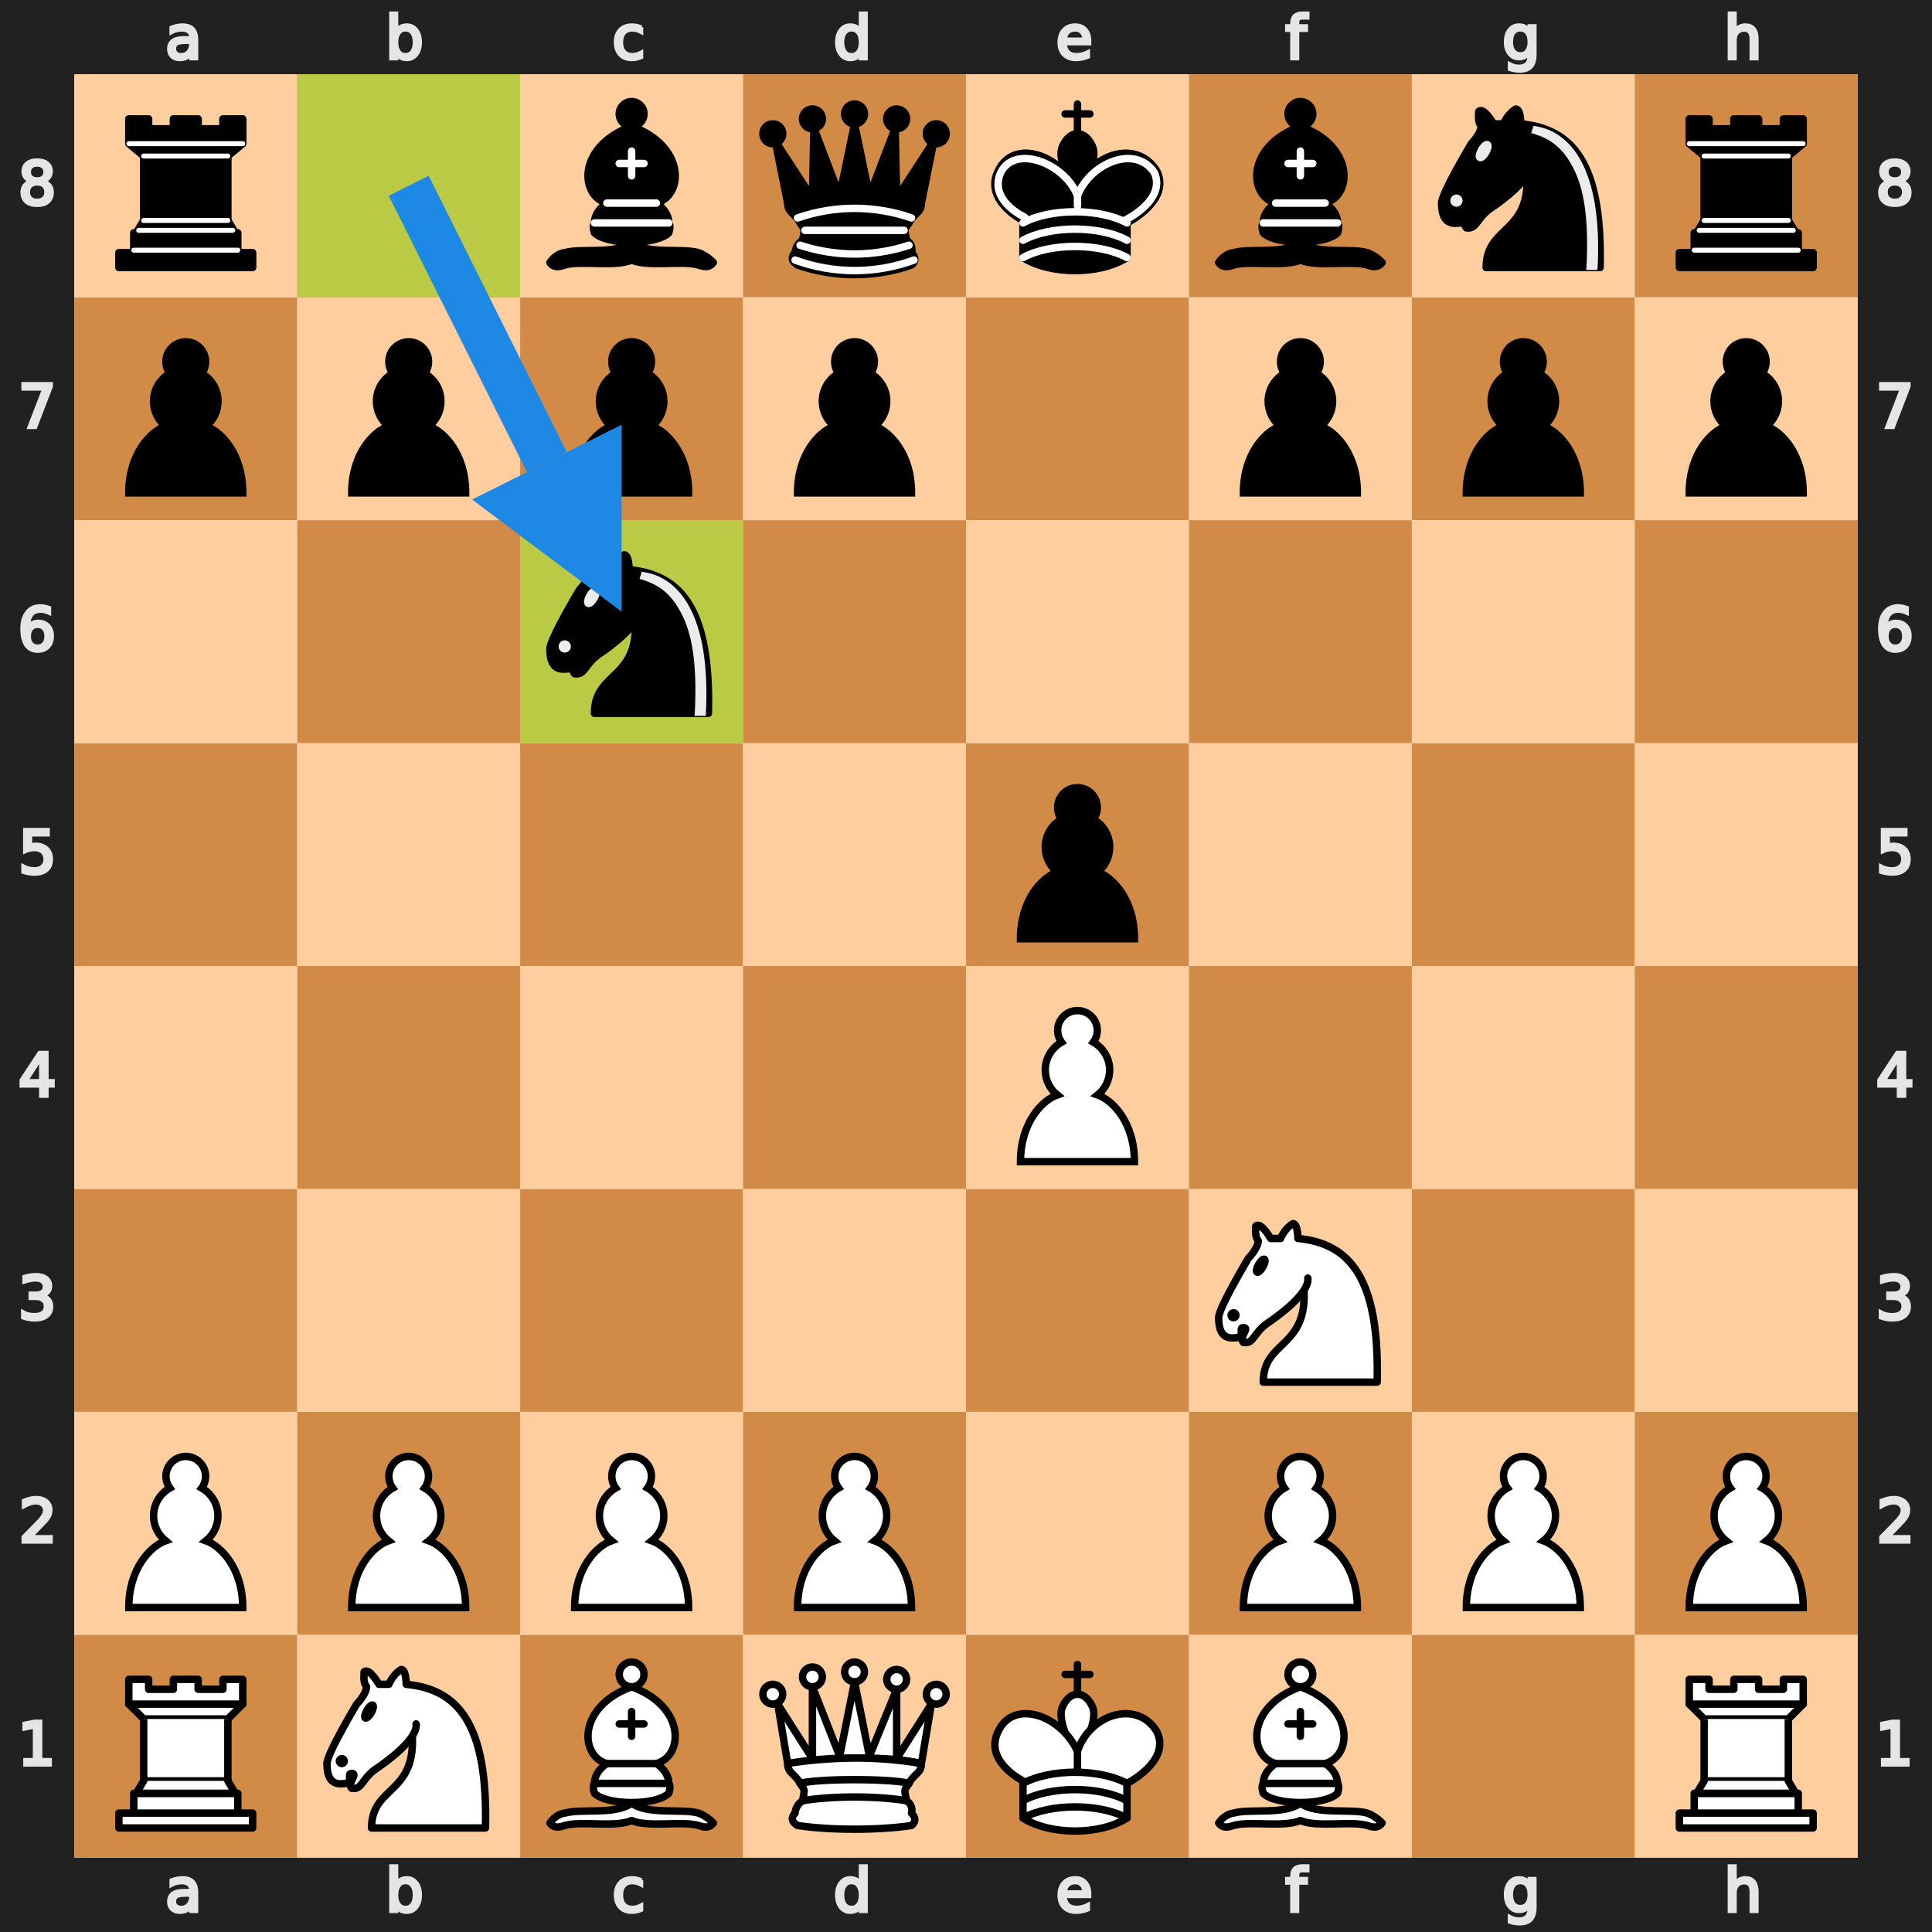
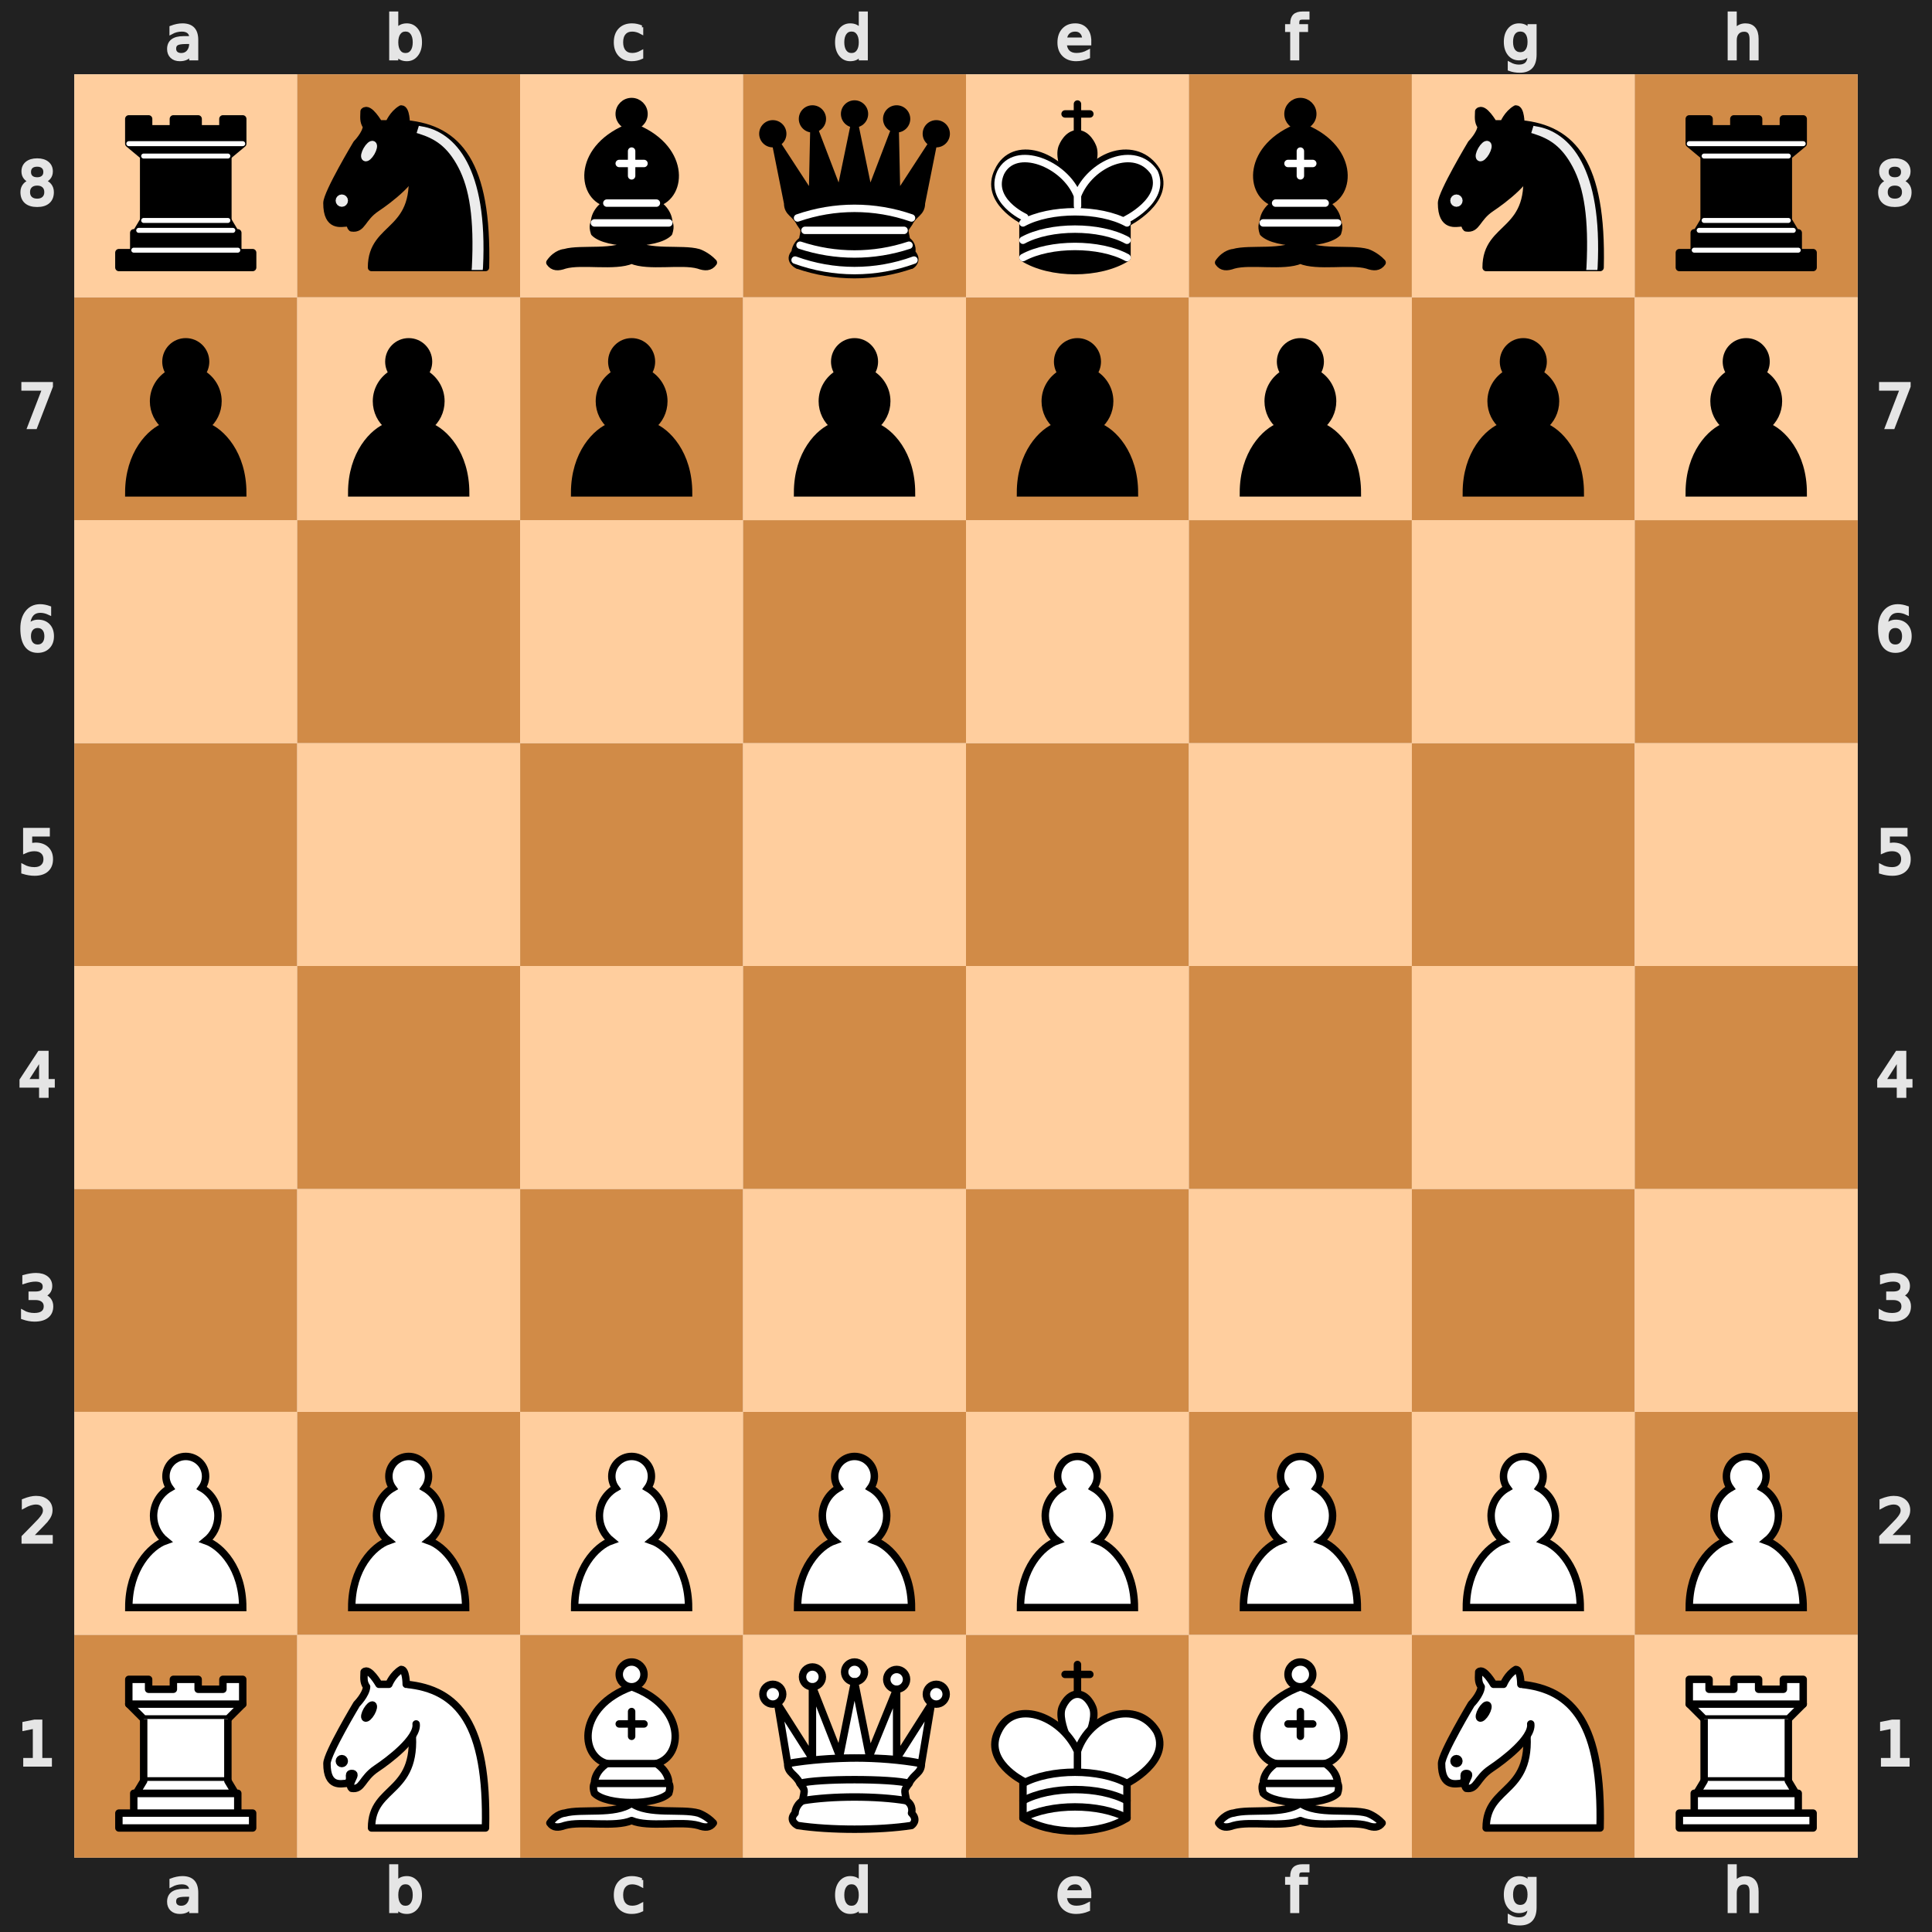
<svg xmlns="http://www.w3.org/2000/svg" xmlns:xlink="http://www.w3.org/1999/xlink" viewBox="0 0 390 390" width="400" height="400">
  <defs>
    <g id="white-pawn" class="white pawn">
      <path d="M22.5 9c-2.21 0-4 1.79-4 4 0 .89.29 1.71.78 2.38C17.33 16.5 16 18.59 16 21c0 2.03.94 3.84 2.41 5.03-3 1.06-7.41 5.55-7.41 13.47h23c0-7.92-4.41-12.41-7.41-13.47 1.47-1.19 2.41-3 2.41-5.03 0-2.41-1.33-4.5-3.28-5.62.49-.67.78-1.49.78-2.38 0-2.21-1.79-4-4-4z" fill="#fff" stroke="#000" stroke-width="1.5" stroke-linecap="round" />
    </g>
    <g id="white-knight" class="white knight" fill="none" fill-rule="evenodd" stroke="#000" stroke-width="1.5" stroke-linecap="round" stroke-linejoin="round">
      <path d="M 22,10 C 32.5,11 38.5,18 38,39 L 15,39 C 15,30 25,32.5 23,18" style="fill:#ffffff; stroke:#000000;" />
      <path d="M 24,18 C 24.38,20.91 18.45,25.37 16,27 C 13,29 13.18,31.34 11,31 C 9.958,30.06 12.41,27.96 11,28 C 10,28 11.19,29.23 10,30 C 9,30 5.997,31 6,26 C 6,24 12,14 12,14 C 12,14 13.89,12.1 14,10.5 C 13.27,9.506 13.5,8.5 13.5,7.5 C 14.5,6.5 16.5,10 16.5,10 L 18.5,10 C 18.5,10 19.28,8.008 21,7 C 22,7 22,10 22,10" style="fill:#ffffff; stroke:#000000;" />
      <path d="M 9.5 25.5 A 0.5 0.5 0 1 1 8.5,25.5 A 0.5 0.5 0 1 1 9.5 25.5 z" style="fill:#000000; stroke:#000000;" />
      <path d="M 15 15.5 A 0.5 1.5 0 1 1 14,15.5 A 0.5 1.5 0 1 1 15 15.5 z" transform="matrix(0.866,0.5,-0.5,0.866,9.693,-5.173)" style="fill:#000000; stroke:#000000;" />
    </g>
    <g id="white-bishop" class="white bishop" fill="none" fill-rule="evenodd" stroke="#000" stroke-width="1.5" stroke-linecap="round" stroke-linejoin="round">
      <g fill="#fff" stroke-linecap="butt">
        <path d="M9 36c3.39-.97 10.11.43 13.5-2 3.39 2.43 10.11 1.03 13.5 2 0 0 1.65.54 3 2-.68.97-1.65.99-3 .5-3.39-.97-10.11.46-13.5-1-3.39 1.46-10.11.03-13.5 1-1.354.49-2.323.47-3-.5 1.354-1.94 3-2 3-2zM15 32c2.5 2.5 12.5 2.5 15 0 .5-1.5 0-2 0-2 0-2.5-2.5-4-2.5-4 5.5-1.5 6-11.5-5-15.5-11 4-10.5 14-5 15.5 0 0-2.5 1.5-2.5 4 0 0-.5.5 0 2zM25 8a2.5 2.5 0 1 1-5 0 2.5 2.5 0 1 1 5 0z" />
      </g>
      <path d="M17.5 26h10M15 30h15m-7.5-14.5v5M20 18h5" stroke-linejoin="miter" />
    </g>
    <g id="white-rook" class="white rook" fill="#fff" fill-rule="evenodd" stroke="#000" stroke-width="1.5" stroke-linecap="round" stroke-linejoin="round">
      <path d="M9 39h27v-3H9v3zM12 36v-4h21v4H12zM11 14V9h4v2h5V9h5v2h5V9h4v5" stroke-linecap="butt" />
      <path d="M34 14l-3 3H14l-3-3" />
      <path d="M31 17v12.5H14V17" stroke-linecap="butt" stroke-linejoin="miter" />
      <path d="M31 29.5l1.5 2.5h-20l1.5-2.5" />
      <path d="M11 14h23" fill="none" stroke-linejoin="miter" />
    </g>
    <g id="white-queen" class="white queen" fill="#fff" fill-rule="evenodd" stroke="#000" stroke-width="1.5" stroke-linecap="round" stroke-linejoin="round">
      <path d="M8 12a2 2 0 1 1-4 0 2 2 0 1 1 4 0zM24.5 7.5a2 2 0 1 1-4 0 2 2 0 1 1 4 0zM41 12a2 2 0 1 1-4 0 2 2 0 1 1 4 0zM16 8.5a2 2 0 1 1-4 0 2 2 0 1 1 4 0zM33 9a2 2 0 1 1-4 0 2 2 0 1 1 4 0z" />
      <path d="M9 26c8.5-1.5 21-1.5 27 0l2-12-7 11V11l-5.5 13.5-3-15-3 15-5.5-14V25L7 14l2 12zM9 26c0 2 1.5 2 2.5 4 1 1.5 1 1 .5 3.5-1.5 1-1.5 2.5-1.5 2.5-1.5 1.5.5 2.5.5 2.5 6.5 1 16.5 1 23 0 0 0 1.5-1 0-2.5 0 0 .5-1.5-1-2.5-.5-2.5-.5-2 .5-3.5 1-2 2.5-2 2.5-4-8.5-1.5-18.5-1.5-27 0z" stroke-linecap="butt" />
      <path d="M11.5 30c3.5-1 18.5-1 22 0M12 33.5c6-1 15-1 21 0" fill="none" />
    </g>
    <g id="white-king" class="white king" fill="none" fill-rule="evenodd" stroke="#000" stroke-width="1.5" stroke-linecap="round" stroke-linejoin="round">
      <path d="M22.5 11.63V6M20 8h5" stroke-linejoin="miter" />
      <path d="M22.5 25s4.5-7.5 3-10.5c0 0-1-2.5-3-2.5s-3 2.5-3 2.5c-1.5 3 3 10.5 3 10.5" fill="#fff" stroke-linecap="butt" stroke-linejoin="miter" />
      <path d="M11.5 37c5.5 3.5 15.5 3.5 21 0v-7s9-4.5 6-10.5c-4-6.5-13.5-3.5-16 4V27v-3.5c-3.5-7.5-13-10.5-16-4-3 6 5 10 5 10V37z" fill="#fff" />
      <path d="M11.5 30c5.5-3 15.5-3 21 0m-21 3.5c5.5-3 15.5-3 21 0m-21 3.5c5.5-3 15.5-3 21 0" />
    </g>
    <g id="black-pawn" class="black pawn">
      <path d="M22.5 9c-2.21 0-4 1.79-4 4 0 .89.29 1.71.78 2.38C17.33 16.5 16 18.59 16 21c0 2.03.94 3.84 2.41 5.03-3 1.06-7.41 5.55-7.41 13.47h23c0-7.92-4.41-12.41-7.41-13.47 1.47-1.19 2.41-3 2.41-5.03 0-2.41-1.33-4.5-3.28-5.62.49-.67.78-1.49.78-2.38 0-2.21-1.79-4-4-4z" fill="#000" stroke="#000" stroke-width="1.5" stroke-linecap="round" />
    </g>
    <g id="black-knight" class="black knight" fill="none" fill-rule="evenodd" stroke="#000" stroke-width="1.5" stroke-linecap="round" stroke-linejoin="round">
      <path d="M 22,10 C 32.5,11 38.5,18 38,39 L 15,39 C 15,30 25,32.5 23,18" style="fill:#000000; stroke:#000000;" />
      <path d="M 24,18 C 24.38,20.91 18.45,25.37 16,27 C 13,29 13.18,31.34 11,31 C 9.958,30.06 12.41,27.96 11,28 C 10,28 11.19,29.23 10,30 C 9,30 5.997,31 6,26 C 6,24 12,14 12,14 C 12,14 13.89,12.1 14,10.5 C 13.27,9.506 13.5,8.5 13.5,7.5 C 14.5,6.5 16.5,10 16.5,10 L 18.5,10 C 18.5,10 19.28,8.008 21,7 C 22,7 22,10 22,10" style="fill:#000000; stroke:#000000;" />
      <path d="M 9.5 25.5 A 0.5 0.5 0 1 1 8.5,25.5 A 0.5 0.5 0 1 1 9.5 25.5 z" style="fill:#ececec; stroke:#ececec;" />
      <path d="M 15 15.5 A 0.5 1.5 0 1 1 14,15.5 A 0.5 1.5 0 1 1 15 15.5 z" transform="matrix(0.866,0.5,-0.5,0.866,9.693,-5.173)" style="fill:#ececec; stroke:#ececec;" />
      <path d="M 24.55,10.4 L 24.1,11.85 L 24.6,12 C 27.75,13 30.25,14.49 32.5,18.75 C 34.75,23.01 35.75,29.06 35.25,39 L 35.2,39.5 L 37.45,39.5 L 37.5,39 C 38,28.94 36.62,22.15 34.25,17.66 C 31.88,13.17 28.46,11.02 25.06,10.5 L 24.55,10.4 z " style="fill:#ececec; stroke:none;" />
    </g>
    <g id="black-bishop" class="black bishop" fill="none" fill-rule="evenodd" stroke="#000" stroke-width="1.5" stroke-linecap="round" stroke-linejoin="round">
      <path d="M9 36c3.39-.97 10.11.43 13.5-2 3.39 2.43 10.11 1.03 13.5 2 0 0 1.65.54 3 2-.68.97-1.65.99-3 .5-3.39-.97-10.11.46-13.5-1-3.39 1.46-10.11.03-13.5 1-1.354.49-2.323.47-3-.5 1.354-1.94 3-2 3-2zm6-4c2.5 2.5 12.5 2.5 15 0 .5-1.5 0-2 0-2 0-2.5-2.5-4-2.5-4 5.5-1.5 6-11.5-5-15.5-11 4-10.5 14-5 15.5 0 0-2.5 1.5-2.5 4 0 0-.5.5 0 2zM25 8a2.5 2.5 0 1 1-5 0 2.5 2.5 0 1 1 5 0z" fill="#000" stroke-linecap="butt" />
      <path d="M17.5 26h10M15 30h15m-7.5-14.5v5M20 18h5" stroke="#fff" stroke-linejoin="miter" />
    </g>
    <g id="black-rook" class="black rook" fill="#000" fill-rule="evenodd" stroke="#000" stroke-width="1.5" stroke-linecap="round" stroke-linejoin="round">
      <path d="M9 39h27v-3H9v3zM12.5 32l1.5-2.5h17l1.5 2.5h-20zM12 36v-4h21v4H12z" stroke-linecap="butt" />
      <path d="M14 29.5v-13h17v13H14z" stroke-linecap="butt" stroke-linejoin="miter" />
      <path d="M14 16.5L11 14h23l-3 2.5H14zM11 14V9h4v2h5V9h5v2h5V9h4v5H11z" stroke-linecap="butt" />
      <path d="M12 35.5h21M13 31.5h19M14 29.5h17M14 16.5h17M11 14h23" fill="none" stroke="#fff" stroke-width="1" stroke-linejoin="miter" />
    </g>
    <g id="black-queen" class="black queen" fill="#000" fill-rule="evenodd" stroke="#000" stroke-width="1.5" stroke-linecap="round" stroke-linejoin="round">
      <g fill="#000" stroke="none">
        <circle cx="6" cy="12" r="2.75" />
        <circle cx="14" cy="9" r="2.75" />
        <circle cx="22.5" cy="8" r="2.75" />
        <circle cx="31" cy="9" r="2.75" />
        <circle cx="39" cy="12" r="2.75" />
      </g>
      <path d="M9 26c8.5-1.5 21-1.5 27 0l2.5-12.5L31 25l-.3-14.1-5.2 13.6-3-14.5-3 14.5-5.2-13.6L14 25 6.5 13.5 9 26zM9 26c0 2 1.5 2 2.5 4 1 1.5 1 1 .5 3.5-1.5 1-1.5 2.5-1.5 2.5-1.5 1.5.5 2.5.5 2.5 6.5 1 16.5 1 23 0 0 0 1.5-1 0-2.5 0 0 .5-1.5-1-2.5-.5-2.5-.5-2 .5-3.5 1-2 2.5-2 2.5-4-8.5-1.5-18.5-1.5-27 0z" stroke-linecap="butt" />
      <path d="M11 38.5a35 35 1 0 0 23 0" fill="none" stroke-linecap="butt" />
      <path d="M11 29a35 35 1 0 1 23 0M12.5 31.5h20M11.5 34.5a35 35 1 0 0 22 0M10.5 37.5a35 35 1 0 0 24 0" fill="none" stroke="#fff" />
    </g>
    <g id="black-king" class="black king" fill="none" fill-rule="evenodd" stroke="#000" stroke-width="1.5" stroke-linecap="round" stroke-linejoin="round">
      <path d="M22.5 11.63V6" stroke-linejoin="miter" />
      <path d="M22.5 25s4.5-7.5 3-10.5c0 0-1-2.5-3-2.5s-3 2.5-3 2.5c-1.5 3 3 10.5 3 10.5" fill="#000" stroke-linecap="butt" stroke-linejoin="miter" />
      <path d="M11.5 37c5.5 3.5 15.5 3.5 21 0v-7s9-4.5 6-10.5c-4-6.5-13.5-3.5-16 4V27v-3.5c-3.5-7.5-13-10.5-16-4-3 6 5 10 5 10V37z" fill="#000" />
      <path d="M20 8h5" stroke-linejoin="miter" />
      <path d="M32 29.5s8.5-4 6.03-9.65C34.15 14 25 18 22.5 24.5l.01 2.1-.01-2.1C20 18 9.906 14 6.997 19.85c-2.497 5.65 4.853 9 4.853 9M11.5 30c5.5-3 15.5-3 21 0m-21 3.5c5.5-3 15.5-3 21 0m-21 3.5c5.5-3 15.5-3 21 0" stroke="#fff" />
    </g>
  </defs>
  <rect x="7.5" y="7.5" width="375" height="375" fill="none" stroke="#212121" stroke-width="15" />
  <g transform="translate(20, 1) scale(0.75, 0.75)" fill="#e5e5e5" stroke="#e5e5e5">
    <path d="M23.328 10.016q-1.742 0-2.414.398-.672.398-.672 1.36 0 .765.5 1.218.508.445 1.375.445 1.196 0 1.914-.843.727-.852.727-2.258v-.32zm2.867-.594v4.992h-1.437v-1.328q-.492.797-1.227 1.18-.734.375-1.797.375-1.343 0-2.14-.75-.79-.758-.79-2.024 0-1.476.985-2.226.992-.75 2.953-.75h2.016V8.75q0-.992-.656-1.531-.649-.547-1.829-.547-.75 0-1.46.18-.711.18-1.368.539V6.062q.79-.304 1.532-.453.742-.156 1.445-.156 1.898 0 2.836.984.937.985.937 2.985z" />
  </g>
  <g transform="translate(20, 375) scale(0.75, 0.75)" fill="#e5e5e5" stroke="#e5e5e5">
    <path d="M23.328 10.016q-1.742 0-2.414.398-.672.398-.672 1.36 0 .765.5 1.218.508.445 1.375.445 1.196 0 1.914-.843.727-.852.727-2.258v-.32zm2.867-.594v4.992h-1.437v-1.328q-.492.797-1.227 1.18-.734.375-1.797.375-1.343 0-2.14-.75-.79-.758-.79-2.024 0-1.476.985-2.226.992-.75 2.953-.75h2.016V8.75q0-.992-.656-1.531-.649-.547-1.829-.547-.75 0-1.46.18-.711.18-1.368.539V6.062q.79-.304 1.532-.453.742-.156 1.445-.156 1.898 0 2.836.984.937.985.937 2.985z" />
  </g>
  <g transform="translate(65, 1) scale(0.75, 0.75)" fill="#e5e5e5" stroke="#e5e5e5">
    <path d="M24.922 10.047q0-1.586-.656-2.485-.649-.906-1.79-.906-1.14 0-1.796.906-.649.899-.649 2.485 0 1.586.649 2.492.656.898 1.797.898 1.14 0 1.789-.898.656-.906.656-2.492zm-4.89-3.055q.452-.781 1.14-1.156.695-.383 1.656-.383 1.594 0 2.586 1.266 1 1.265 1 3.328 0 2.062-1 3.328-.992 1.266-2.586 1.266-.96 0-1.656-.375-.688-.383-1.14-1.164v1.312h-1.446V2.258h1.445z" />
  </g>
  <g transform="translate(65, 375) scale(0.75, 0.75)" fill="#e5e5e5" stroke="#e5e5e5">
    <path d="M24.922 10.047q0-1.586-.656-2.485-.649-.906-1.79-.906-1.14 0-1.796.906-.649.899-.649 2.485 0 1.586.649 2.492.656.898 1.797.898 1.14 0 1.789-.898.656-.906.656-2.492zm-4.89-3.055q.452-.781 1.14-1.156.695-.383 1.656-.383 1.594 0 2.586 1.266 1 1.265 1 3.328 0 2.062-1 3.328-.992 1.266-2.586 1.266-.96 0-1.656-.375-.688-.383-1.14-1.164v1.312h-1.446V2.258h1.445z" />
  </g>
  <g transform="translate(110, 1) scale(0.75, 0.75)" fill="#e5e5e5" stroke="#e5e5e5">
    <path d="M25.96 6v1.344q-.608-.336-1.226-.5-.609-.172-1.234-.172-1.398 0-2.172.89-.773.883-.773 2.485 0 1.601.773 2.492.774.883 2.172.883.625 0 1.234-.164.618-.172 1.227-.508v1.328q-.602.281-1.25.422-.64.14-1.367.14-1.977 0-3.14-1.242-1.165-1.242-1.165-3.351 0-2.14 1.172-3.367 1.18-1.227 3.227-1.227.664 0 1.296.14.633.134 1.227.407z" />
  </g>
  <g transform="translate(110, 375) scale(0.75, 0.75)" fill="#e5e5e5" stroke="#e5e5e5">
    <path d="M25.96 6v1.344q-.608-.336-1.226-.5-.609-.172-1.234-.172-1.398 0-2.172.89-.773.883-.773 2.485 0 1.601.773 2.492.774.883 2.172.883.625 0 1.234-.164.618-.172 1.227-.508v1.328q-.602.281-1.25.422-.64.14-1.367.14-1.977 0-3.14-1.242-1.165-1.242-1.165-3.351 0-2.14 1.172-3.367 1.18-1.227 3.227-1.227.664 0 1.296.14.633.134 1.227.407z" />
  </g>
  <g transform="translate(155, 1) scale(0.75, 0.75)" fill="#e5e5e5" stroke="#e5e5e5">
    <path d="M24.973 6.992V2.258h1.437v12.156h-1.437v-1.312q-.453.78-1.149 1.164-.687.375-1.656.375-1.586 0-2.586-1.266-.992-1.266-.992-3.328 0-2.063.992-3.328 1-1.266 2.586-1.266.969 0 1.656.383.696.375 1.149 1.156zm-4.899 3.055q0 1.586.649 2.492.656.898 1.797.898 1.14 0 1.796-.898.657-.906.657-2.492 0-1.586-.657-2.485-.656-.906-1.796-.906-1.141 0-1.797.906-.649.899-.649 2.485z" />
  </g>
  <g transform="translate(155, 375) scale(0.75, 0.75)" fill="#e5e5e5" stroke="#e5e5e5">
    <path d="M24.973 6.992V2.258h1.437v12.156h-1.437v-1.312q-.453.78-1.149 1.164-.687.375-1.656.375-1.586 0-2.586-1.266-.992-1.266-.992-3.328 0-2.063.992-3.328 1-1.266 2.586-1.266.969 0 1.656.383.696.375 1.149 1.156zm-4.899 3.055q0 1.586.649 2.492.656.898 1.797.898 1.14 0 1.796-.898.657-.906.657-2.492 0-1.586-.657-2.485-.656-.906-1.796-.906-1.141 0-1.797.906-.649.899-.649 2.485z" />
  </g>
  <g transform="translate(200, 1) scale(0.75, 0.75)" fill="#e5e5e5" stroke="#e5e5e5">
    <path d="M26.555 9.68v.703h-6.61q.094 1.484.89 2.265.806.774 2.235.774.828 0 1.602-.203.781-.203 1.547-.61v1.36q-.774.328-1.586.5-.813.172-1.649.172-2.093 0-3.32-1.22-1.219-1.218-1.219-3.296 0-2.148 1.157-3.406 1.164-1.266 3.132-1.266 1.766 0 2.79 1.14 1.03 1.134 1.03 3.087zm-1.438-.422q-.015-1.18-.664-1.883-.64-.703-1.703-.703-1.203 0-1.93.68-.718.68-.828 1.914z" />
  </g>
  <g transform="translate(200, 375) scale(0.75, 0.75)" fill="#e5e5e5" stroke="#e5e5e5">
    <path d="M26.555 9.68v.703h-6.61q.094 1.484.89 2.265.806.774 2.235.774.828 0 1.602-.203.781-.203 1.547-.61v1.36q-.774.328-1.586.5-.813.172-1.649.172-2.093 0-3.32-1.22-1.219-1.218-1.219-3.296 0-2.148 1.157-3.406 1.164-1.266 3.132-1.266 1.766 0 2.79 1.14 1.03 1.134 1.03 3.087zm-1.438-.422q-.015-1.18-.664-1.883-.64-.703-1.703-.703-1.203 0-1.93.68-.718.68-.828 1.914z" />
  </g>
  <g transform="translate(245, 1) scale(0.75, 0.75)" fill="#e5e5e5" stroke="#e5e5e5">
    <path d="M25.285 2.258v1.195H23.91q-.773 0-1.078.313-.297.312-.297 1.125v.773h2.367v1.117h-2.367v7.633H21.09V6.781h-1.375V5.664h1.375v-.61q0-1.46.68-2.124.68-.672 2.156-.672z" />
  </g>
  <g transform="translate(245, 375) scale(0.75, 0.75)" fill="#e5e5e5" stroke="#e5e5e5">
    <path d="M25.285 2.258v1.195H23.91q-.773 0-1.078.313-.297.312-.297 1.125v.773h2.367v1.117h-2.367v7.633H21.09V6.781h-1.375V5.664h1.375v-.61q0-1.46.68-2.124.68-.672 2.156-.672z" />
  </g>
  <g transform="translate(290, 1) scale(0.75, 0.75)" fill="#e5e5e5" stroke="#e5e5e5">
    <path d="M24.973 9.937q0-1.562-.649-2.421-.64-.86-1.804-.86-1.157 0-1.805.86-.64.859-.64 2.421 0 1.555.64 2.415.648.859 1.805.859 1.164 0 1.804-.86.649-.859.649-2.414zm1.437 3.391q0 2.234-.992 3.32-.992 1.094-3.04 1.094-.757 0-1.429-.117-.672-.11-1.304-.344v-1.398q.632.344 1.25.508.617.164 1.257.164 1.414 0 2.118-.743.703-.734.703-2.226v-.711q-.446.773-1.141 1.156-.695.383-1.664.383-1.61 0-2.594-1.227-.984-1.226-.984-3.25 0-2.03.984-3.257.985-1.227 2.594-1.227.969 0 1.664.383t1.14 1.156V5.664h1.438z" />
  </g>
  <g transform="translate(290, 375) scale(0.75, 0.75)" fill="#e5e5e5" stroke="#e5e5e5">
    <path d="M24.973 9.937q0-1.562-.649-2.421-.64-.86-1.804-.86-1.157 0-1.805.86-.64.859-.64 2.421 0 1.555.64 2.415.648.859 1.805.859 1.164 0 1.804-.86.649-.859.649-2.414zm1.437 3.391q0 2.234-.992 3.32-.992 1.094-3.04 1.094-.757 0-1.429-.117-.672-.11-1.304-.344v-1.398q.632.344 1.25.508.617.164 1.257.164 1.414 0 2.118-.743.703-.734.703-2.226v-.711q-.446.773-1.141 1.156-.695.383-1.664.383-1.61 0-2.594-1.227-.984-1.226-.984-3.25 0-2.03.984-3.257.985-1.227 2.594-1.227.969 0 1.664.383t1.14 1.156V5.664h1.438z" />
  </g>
  <g transform="translate(335, 1) scale(0.75, 0.75)" fill="#e5e5e5" stroke="#e5e5e5">
    <path d="M26.164 9.133v5.281h-1.437V9.18q0-1.243-.485-1.86-.484-.617-1.453-.617-1.164 0-1.836.742-.672.742-.672 2.024v4.945h-1.445V2.258h1.445v4.765q.516-.789 1.211-1.18.703-.39 1.617-.39 1.508 0 2.282.938.773.93.773 2.742z" />
  </g>
  <g transform="translate(335, 375) scale(0.75, 0.75)" fill="#e5e5e5" stroke="#e5e5e5">
    <path d="M26.164 9.133v5.281h-1.437V9.18q0-1.243-.485-1.86-.484-.617-1.453-.617-1.164 0-1.836.742-.672.742-.672 2.024v4.945h-1.445V2.258h1.445v4.765q.516-.789 1.211-1.18.703-.39 1.617-.39 1.508 0 2.282.938.773.93.773 2.742z" />
  </g>
  <g transform="translate(0, 335) scale(0.75, 0.75)" fill="#e5e5e5" stroke="#e5e5e5">
    <path d="M6.754 26.996h2.578v-8.898l-2.805.562v-1.437l2.79-.563h1.578v10.336h2.578v1.328h-6.72z" />
  </g>
  <g transform="translate(375, 335) scale(0.75, 0.75)" fill="#e5e5e5" stroke="#e5e5e5">
    <path d="M6.754 26.996h2.578v-8.898l-2.805.562v-1.437l2.79-.563h1.578v10.336h2.578v1.328h-6.72z" />
  </g>
  <g transform="translate(0, 290) scale(0.75, 0.75)" fill="#e5e5e5" stroke="#e5e5e5">
    <path d="M8.195 26.996h5.508v1.328H6.297v-1.328q.898-.93 2.445-2.492 1.555-1.57 1.953-2.024.758-.851 1.055-1.437.305-.594.305-1.164 0-.93-.657-1.516-.648-.586-1.695-.586-.742 0-1.57.258-.82.258-1.758.781v-1.593q.953-.383 1.781-.578.828-.196 1.516-.196 1.812 0 2.89.906 1.079.907 1.079 2.422 0 .72-.274 1.368-.265.64-.976 1.515-.196.227-1.243 1.313-1.046 1.078-2.953 3.023z" />
  </g>
  <g transform="translate(375, 290) scale(0.75, 0.75)" fill="#e5e5e5" stroke="#e5e5e5">
    <path d="M8.195 26.996h5.508v1.328H6.297v-1.328q.898-.93 2.445-2.492 1.555-1.57 1.953-2.024.758-.851 1.055-1.437.305-.594.305-1.164 0-.93-.657-1.516-.648-.586-1.695-.586-.742 0-1.57.258-.82.258-1.758.781v-1.593q.953-.383 1.781-.578.828-.196 1.516-.196 1.812 0 2.89.906 1.079.907 1.079 2.422 0 .72-.274 1.368-.265.64-.976 1.515-.196.227-1.243 1.313-1.046 1.078-2.953 3.023z" />
  </g>
  <g transform="translate(0, 245) scale(0.75, 0.75)" fill="#e5e5e5" stroke="#e5e5e5">
    <path d="M11.434 22.035q1.132.242 1.765 1.008.64.766.64 1.89 0 1.727-1.187 2.672-1.187.946-3.375.946-.734 0-1.515-.149-.774-.14-1.602-.43V26.45q.656.383 1.438.578.78.196 1.632.196 1.485 0 2.258-.586.782-.586.782-1.703 0-1.032-.727-1.61-.719-.586-2.008-.586h-1.36v-1.297h1.423q1.164 0 1.78-.46.618-.47.618-1.344 0-.899-.64-1.375-.633-.485-1.82-.485-.65 0-1.391.141-.743.14-1.633.437V16.95q.898-.25 1.68-.375.788-.125 1.484-.125 1.797 0 2.844.82 1.046.813 1.046 2.204 0 .968-.554 1.64-.555.664-1.578.922z" />
  </g>
  <g transform="translate(375, 245) scale(0.75, 0.75)" fill="#e5e5e5" stroke="#e5e5e5">
    <path d="M11.434 22.035q1.132.242 1.765 1.008.64.766.64 1.89 0 1.727-1.187 2.672-1.187.946-3.375.946-.734 0-1.515-.149-.774-.14-1.602-.43V26.45q.656.383 1.438.578.78.196 1.632.196 1.485 0 2.258-.586.782-.586.782-1.703 0-1.032-.727-1.61-.719-.586-2.008-.586h-1.36v-1.297h1.423q1.164 0 1.78-.46.618-.47.618-1.344 0-.899-.64-1.375-.633-.485-1.82-.485-.65 0-1.391.141-.743.14-1.633.437V16.95q.898-.25 1.68-.375.788-.125 1.484-.125 1.797 0 2.844.82 1.046.813 1.046 2.204 0 .968-.554 1.64-.555.664-1.578.922z" />
  </g>
  <g transform="translate(0, 200) scale(0.75, 0.75)" fill="#e5e5e5" stroke="#e5e5e5">
    <path d="M11.016 18.035L7.03 24.262h3.985zm-.414-1.375h1.984v7.602h1.664v1.312h-1.664v2.75h-1.57v-2.75H5.75v-1.523z" />
  </g>
  <g transform="translate(375, 200) scale(0.75, 0.75)" fill="#e5e5e5" stroke="#e5e5e5">
    <path d="M11.016 18.035L7.03 24.262h3.985zm-.414-1.375h1.984v7.602h1.664v1.312h-1.664v2.75h-1.57v-2.75H5.75v-1.523z" />
  </g>
  <g transform="translate(0, 155) scale(0.75, 0.75)" fill="#e5e5e5" stroke="#e5e5e5">
    <path d="M6.719 16.66h6.195v1.328h-4.75v2.86q.344-.118.688-.172.343-.063.687-.063 1.953 0 3.094 1.07 1.14 1.07 1.14 2.899 0 1.883-1.171 2.93-1.172 1.039-3.305 1.039-.735 0-1.5-.125-.758-.125-1.57-.375v-1.586q.703.383 1.453.57.75.188 1.586.188 1.351 0 2.14-.711.79-.711.79-1.93 0-1.219-.79-1.93-.789-.71-2.14-.71-.633 0-1.266.14-.625.14-1.281.438z" />
  </g>
  <g transform="translate(375, 155) scale(0.75, 0.75)" fill="#e5e5e5" stroke="#e5e5e5">
    <path d="M6.719 16.66h6.195v1.328h-4.75v2.86q.344-.118.688-.172.343-.063.687-.063 1.953 0 3.094 1.07 1.14 1.07 1.14 2.899 0 1.883-1.171 2.93-1.172 1.039-3.305 1.039-.735 0-1.5-.125-.758-.125-1.57-.375v-1.586q.703.383 1.453.57.75.188 1.586.188 1.351 0 2.14-.711.79-.711.79-1.93 0-1.219-.79-1.93-.789-.71-2.14-.71-.633 0-1.266.14-.625.14-1.281.438z" />
  </g>
  <g transform="translate(0, 110) scale(0.75, 0.75)" fill="#e5e5e5" stroke="#e5e5e5">
    <path d="M10.137 21.863q-1.063 0-1.688.727-.617.726-.617 1.992 0 1.258.617 1.992.625.727 1.688.727 1.062 0 1.68-.727.624-.734.624-1.992 0-1.266-.625-1.992-.617-.727-1.68-.727zm3.133-4.945v1.437q-.594-.28-1.204-.43-.601-.148-1.195-.148-1.562 0-2.39 1.055-.82 1.055-.938 3.188.46-.68 1.156-1.04.696-.367 1.531-.367 1.758 0 2.774 1.07 1.023 1.063 1.023 2.899 0 1.797-1.062 2.883-1.063 1.086-2.828 1.086-2.024 0-3.094-1.547-1.07-1.555-1.07-4.5 0-2.766 1.312-4.406 1.313-1.649 3.524-1.649.593 0 1.195.117.61.118 1.266.352z" />
  </g>
  <g transform="translate(375, 110) scale(0.75, 0.75)" fill="#e5e5e5" stroke="#e5e5e5">
    <path d="M10.137 21.863q-1.063 0-1.688.727-.617.726-.617 1.992 0 1.258.617 1.992.625.727 1.688.727 1.062 0 1.68-.727.624-.734.624-1.992 0-1.266-.625-1.992-.617-.727-1.68-.727zm3.133-4.945v1.437q-.594-.28-1.204-.43-.601-.148-1.195-.148-1.562 0-2.39 1.055-.82 1.055-.938 3.188.46-.68 1.156-1.04.696-.367 1.531-.367 1.758 0 2.774 1.07 1.023 1.063 1.023 2.899 0 1.797-1.062 2.883-1.063 1.086-2.828 1.086-2.024 0-3.094-1.547-1.07-1.555-1.07-4.5 0-2.766 1.312-4.406 1.313-1.649 3.524-1.649.593 0 1.195.117.61.118 1.266.352z" />
  </g>
  <g transform="translate(0, 65) scale(0.75, 0.75)" fill="#e5e5e5" stroke="#e5e5e5">
    <path d="M6.25 16.66h7.5v.672L9.516 28.324H7.867l3.985-10.336H6.25z" />
  </g>
  <g transform="translate(375, 65) scale(0.75, 0.75)" fill="#e5e5e5" stroke="#e5e5e5">
    <path d="M6.25 16.66h7.5v.672L9.516 28.324H7.867l3.985-10.336H6.25z" />
  </g>
  <g transform="translate(0, 20) scale(0.75, 0.75)" fill="#e5e5e5" stroke="#e5e5e5">
    <path d="M10 22.785q-1.125 0-1.773.602-.641.601-.641 1.656t.64 1.656q.649.602 1.774.602t1.773-.602q.649-.61.649-1.656 0-1.055-.649-1.656-.64-.602-1.773-.602zm-1.578-.672q-1.016-.25-1.586-.945-.563-.695-.563-1.695 0-1.399.993-2.211 1-.813 2.734-.813 1.742 0 2.734.813.993.812.993 2.21 0 1-.57 1.696-.563.695-1.571.945 1.14.266 1.773 1.04.641.773.641 1.89 0 1.695-1.04 2.602-1.03.906-2.96.906t-2.969-.906Q6 26.738 6 25.043q0-1.117.64-1.89.641-.774 1.782-1.04zm-.578-2.492q0 .906.562 1.414.57.508 1.594.508 1.016 0 1.586-.508.578-.508.578-1.414 0-.906-.578-1.414-.57-.508-1.586-.508-1.023 0-1.594.508-.562.508-.562 1.414z" />
  </g>
  <g transform="translate(375, 20) scale(0.75, 0.75)" fill="#e5e5e5" stroke="#e5e5e5">
    <path d="M10 22.785q-1.125 0-1.773.602-.641.601-.641 1.656t.64 1.656q.649.602 1.774.602t1.773-.602q.649-.61.649-1.656 0-1.055-.649-1.656-.64-.602-1.773-.602zm-1.578-.672q-1.016-.25-1.586-.945-.563-.695-.563-1.695 0-1.399.993-2.211 1-.813 2.734-.813 1.742 0 2.734.813.993.812.993 2.21 0 1-.57 1.696-.563.695-1.571.945 1.14.266 1.773 1.04.641.773.641 1.89 0 1.695-1.04 2.602-1.03.906-2.96.906t-2.969-.906Q6 26.738 6 25.043q0-1.117.64-1.89.641-.774 1.782-1.04zm-.578-2.492q0 .906.562 1.414.57.508 1.594.508 1.016 0 1.586-.508.578-.508.578-1.414 0-.906-.578-1.414-.57-.508-1.586-.508-1.023 0-1.594.508-.562.508-.562 1.414z" />
  </g>
  <rect x="15" y="330" width="45" height="45" class="square dark a1" stroke="none" fill="#d18b47" />
  <rect x="60" y="330" width="45" height="45" class="square light b1" stroke="none" fill="#ffce9e" />
  <rect x="105" y="330" width="45" height="45" class="square dark c1" stroke="none" fill="#d18b47" />
  <rect x="150" y="330" width="45" height="45" class="square light d1" stroke="none" fill="#ffce9e" />
  <rect x="195" y="330" width="45" height="45" class="square dark e1" stroke="none" fill="#d18b47" />
  <rect x="240" y="330" width="45" height="45" class="square light f1" stroke="none" fill="#ffce9e" />
  <rect x="285" y="330" width="45" height="45" class="square dark g1" stroke="none" fill="#d18b47" />
  <rect x="330" y="330" width="45" height="45" class="square light h1" stroke="none" fill="#ffce9e" />
  <rect x="15" y="285" width="45" height="45" class="square light a2" stroke="none" fill="#ffce9e" />
  <rect x="60" y="285" width="45" height="45" class="square dark b2" stroke="none" fill="#d18b47" />
  <rect x="105" y="285" width="45" height="45" class="square light c2" stroke="none" fill="#ffce9e" />
  <rect x="150" y="285" width="45" height="45" class="square dark d2" stroke="none" fill="#d18b47" />
  <rect x="195" y="285" width="45" height="45" class="square light e2" stroke="none" fill="#ffce9e" />
  <rect x="240" y="285" width="45" height="45" class="square dark f2" stroke="none" fill="#d18b47" />
  <rect x="285" y="285" width="45" height="45" class="square light g2" stroke="none" fill="#ffce9e" />
  <rect x="330" y="285" width="45" height="45" class="square dark h2" stroke="none" fill="#d18b47" />
  <rect x="15" y="240" width="45" height="45" class="square dark a3" stroke="none" fill="#d18b47" />
  <rect x="60" y="240" width="45" height="45" class="square light b3" stroke="none" fill="#ffce9e" />
  <rect x="105" y="240" width="45" height="45" class="square dark c3" stroke="none" fill="#d18b47" />
  <rect x="150" y="240" width="45" height="45" class="square light d3" stroke="none" fill="#ffce9e" />
  <rect x="195" y="240" width="45" height="45" class="square dark e3" stroke="none" fill="#d18b47" />
  <rect x="240" y="240" width="45" height="45" class="square light f3" stroke="none" fill="#ffce9e" />
  <rect x="285" y="240" width="45" height="45" class="square dark g3" stroke="none" fill="#d18b47" />
  <rect x="330" y="240" width="45" height="45" class="square light h3" stroke="none" fill="#ffce9e" />
  <rect x="15" y="195" width="45" height="45" class="square light a4" stroke="none" fill="#ffce9e" />
  <rect x="60" y="195" width="45" height="45" class="square dark b4" stroke="none" fill="#d18b47" />
  <rect x="105" y="195" width="45" height="45" class="square light c4" stroke="none" fill="#ffce9e" />
  <rect x="150" y="195" width="45" height="45" class="square dark d4" stroke="none" fill="#d18b47" />
  <rect x="195" y="195" width="45" height="45" class="square light e4" stroke="none" fill="#ffce9e" />
  <rect x="240" y="195" width="45" height="45" class="square dark f4" stroke="none" fill="#d18b47" />
  <rect x="285" y="195" width="45" height="45" class="square light g4" stroke="none" fill="#ffce9e" />
  <rect x="330" y="195" width="45" height="45" class="square dark h4" stroke="none" fill="#d18b47" />
  <rect x="15" y="150" width="45" height="45" class="square dark a5" stroke="none" fill="#d18b47" />
  <rect x="60" y="150" width="45" height="45" class="square light b5" stroke="none" fill="#ffce9e" />
  <rect x="105" y="150" width="45" height="45" class="square dark c5" stroke="none" fill="#d18b47" />
  <rect x="150" y="150" width="45" height="45" class="square light d5" stroke="none" fill="#ffce9e" />
  <rect x="195" y="150" width="45" height="45" class="square dark e5" stroke="none" fill="#d18b47" />
  <rect x="240" y="150" width="45" height="45" class="square light f5" stroke="none" fill="#ffce9e" />
  <rect x="285" y="150" width="45" height="45" class="square dark g5" stroke="none" fill="#d18b47" />
  <rect x="330" y="150" width="45" height="45" class="square light h5" stroke="none" fill="#ffce9e" />
  <rect x="15" y="105" width="45" height="45" class="square light a6" stroke="none" fill="#ffce9e" />
  <rect x="60" y="105" width="45" height="45" class="square dark b6" stroke="none" fill="#d18b47" />
  <rect x="105" y="105" width="45" height="45" class="square light c6" stroke="none" fill="#ffce9e" />
-   <rect x="105" y="105" width="45" height="45" stroke="none" fill="#baca44" />
  <rect x="150" y="105" width="45" height="45" class="square dark d6" stroke="none" fill="#d18b47" />
  <rect x="195" y="105" width="45" height="45" class="square light e6" stroke="none" fill="#ffce9e" />
  <rect x="240" y="105" width="45" height="45" class="square dark f6" stroke="none" fill="#d18b47" />
  <rect x="285" y="105" width="45" height="45" class="square light g6" stroke="none" fill="#ffce9e" />
  <rect x="330" y="105" width="45" height="45" class="square dark h6" stroke="none" fill="#d18b47" />
  <rect x="15" y="60" width="45" height="45" class="square dark a7" stroke="none" fill="#d18b47" />
  <rect x="60" y="60" width="45" height="45" class="square light b7" stroke="none" fill="#ffce9e" />
  <rect x="105" y="60" width="45" height="45" class="square dark c7" stroke="none" fill="#d18b47" />
  <rect x="150" y="60" width="45" height="45" class="square light d7" stroke="none" fill="#ffce9e" />
  <rect x="195" y="60" width="45" height="45" class="square dark e7" stroke="none" fill="#d18b47" />
  <rect x="240" y="60" width="45" height="45" class="square light f7" stroke="none" fill="#ffce9e" />
  <rect x="285" y="60" width="45" height="45" class="square dark g7" stroke="none" fill="#d18b47" />
  <rect x="330" y="60" width="45" height="45" class="square light h7" stroke="none" fill="#ffce9e" />
  <rect x="15" y="15" width="45" height="45" class="square light a8" stroke="none" fill="#ffce9e" />
  <rect x="60" y="15" width="45" height="45" class="square dark b8" stroke="none" fill="#d18b47" />
-   <rect x="60" y="15" width="45" height="45" stroke="none" fill="#baca44" />
  <rect x="105" y="15" width="45" height="45" class="square light c8" stroke="none" fill="#ffce9e" />
  <rect x="150" y="15" width="45" height="45" class="square dark d8" stroke="none" fill="#d18b47" />
  <rect x="195" y="15" width="45" height="45" class="square light e8" stroke="none" fill="#ffce9e" />
  <rect x="240" y="15" width="45" height="45" class="square dark f8" stroke="none" fill="#d18b47" />
  <rect x="285" y="15" width="45" height="45" class="square light g8" stroke="none" fill="#ffce9e" />
  <rect x="330" y="15" width="45" height="45" class="square dark h8" stroke="none" fill="#d18b47" />
  <use href="#white-rook" xlink:href="#white-rook" transform="translate(15, 330)" />
  <use href="#white-knight" xlink:href="#white-knight" transform="translate(60, 330)" />
  <use href="#white-bishop" xlink:href="#white-bishop" transform="translate(105, 330)" />
  <use href="#white-queen" xlink:href="#white-queen" transform="translate(150, 330)" />
  <use href="#white-king" xlink:href="#white-king" transform="translate(195, 330)" />
  <use href="#white-bishop" xlink:href="#white-bishop" transform="translate(240, 330)" />
+   <use href="#white-knight" xlink:href="#white-knight" transform="translate(285, 330)" />
  <use href="#white-rook" xlink:href="#white-rook" transform="translate(330, 330)" />
  <use href="#white-pawn" xlink:href="#white-pawn" transform="translate(15, 285)" />
  <use href="#white-pawn" xlink:href="#white-pawn" transform="translate(60, 285)" />
  <use href="#white-pawn" xlink:href="#white-pawn" transform="translate(105, 285)" />
  <use href="#white-pawn" xlink:href="#white-pawn" transform="translate(150, 285)" />
+   <use href="#white-pawn" xlink:href="#white-pawn" transform="translate(195, 285)" />
  <use href="#white-pawn" xlink:href="#white-pawn" transform="translate(240, 285)" />
  <use href="#white-pawn" xlink:href="#white-pawn" transform="translate(285, 285)" />
  <use href="#white-pawn" xlink:href="#white-pawn" transform="translate(330, 285)" />
-   <use href="#white-knight" xlink:href="#white-knight" transform="translate(240, 240)" />
-   <use href="#white-pawn" xlink:href="#white-pawn" transform="translate(195, 195)" />
-   <use href="#black-pawn" xlink:href="#black-pawn" transform="translate(195, 150)" />
-   <use href="#black-knight" xlink:href="#black-knight" transform="translate(105, 105)" />
  <use href="#black-pawn" xlink:href="#black-pawn" transform="translate(15, 60)" />
  <use href="#black-pawn" xlink:href="#black-pawn" transform="translate(60, 60)" />
  <use href="#black-pawn" xlink:href="#black-pawn" transform="translate(105, 60)" />
  <use href="#black-pawn" xlink:href="#black-pawn" transform="translate(150, 60)" />
+   <use href="#black-pawn" xlink:href="#black-pawn" transform="translate(195, 60)" />
  <use href="#black-pawn" xlink:href="#black-pawn" transform="translate(240, 60)" />
  <use href="#black-pawn" xlink:href="#black-pawn" transform="translate(285, 60)" />
  <use href="#black-pawn" xlink:href="#black-pawn" transform="translate(330, 60)" />
  <use href="#black-rook" xlink:href="#black-rook" transform="translate(15, 15)" />
+   <use href="#black-knight" xlink:href="#black-knight" transform="translate(60, 15)" />
  <use href="#black-bishop" xlink:href="#black-bishop" transform="translate(105, 15)" />
  <use href="#black-queen" xlink:href="#black-queen" transform="translate(150, 15)" />
  <use href="#black-king" xlink:href="#black-king" transform="translate(195, 15)" />
  <use href="#black-bishop" xlink:href="#black-bishop" transform="translate(240, 15)" />
  <use href="#black-knight" xlink:href="#black-knight" transform="translate(285, 15)" />
  <use href="#black-rook" xlink:href="#black-rook" transform="translate(330, 15)" />
-   <line x1="82.5" y1="37.5" x2="110.394" y2="93.288" stroke="#1e88e5" stroke-width="9.0" stroke-linecap="butt" class="arrow" />
-   <polygon points="125.488,123.475 125.488,85.741 95.301,100.835" fill="#1e88e5" class="arrow" />
</svg>
